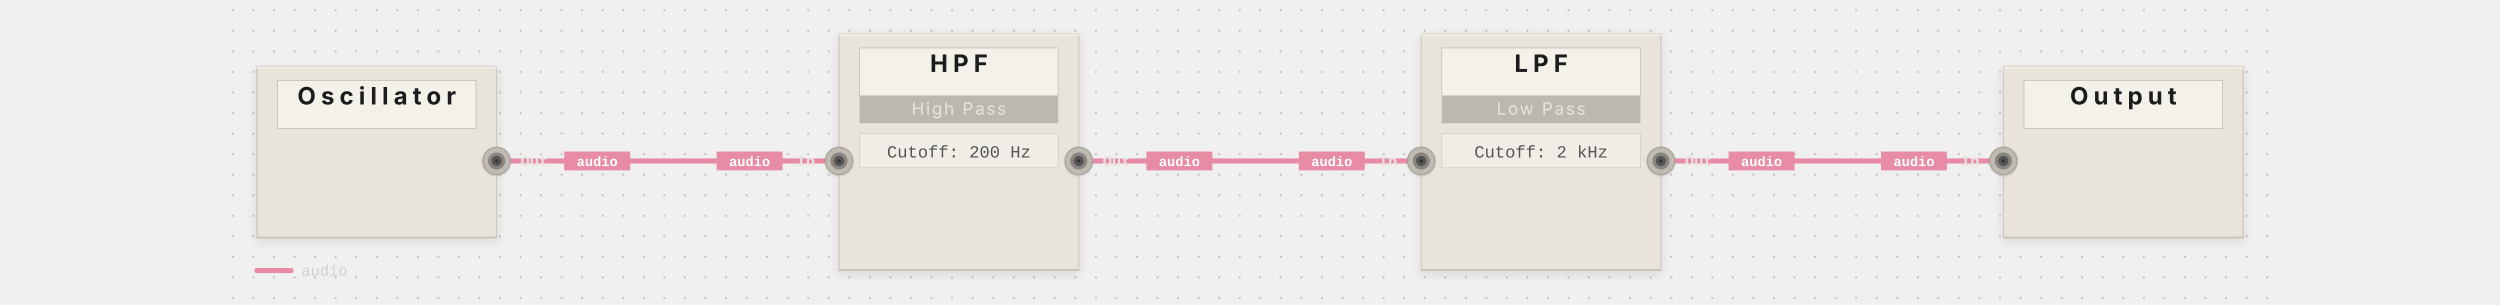
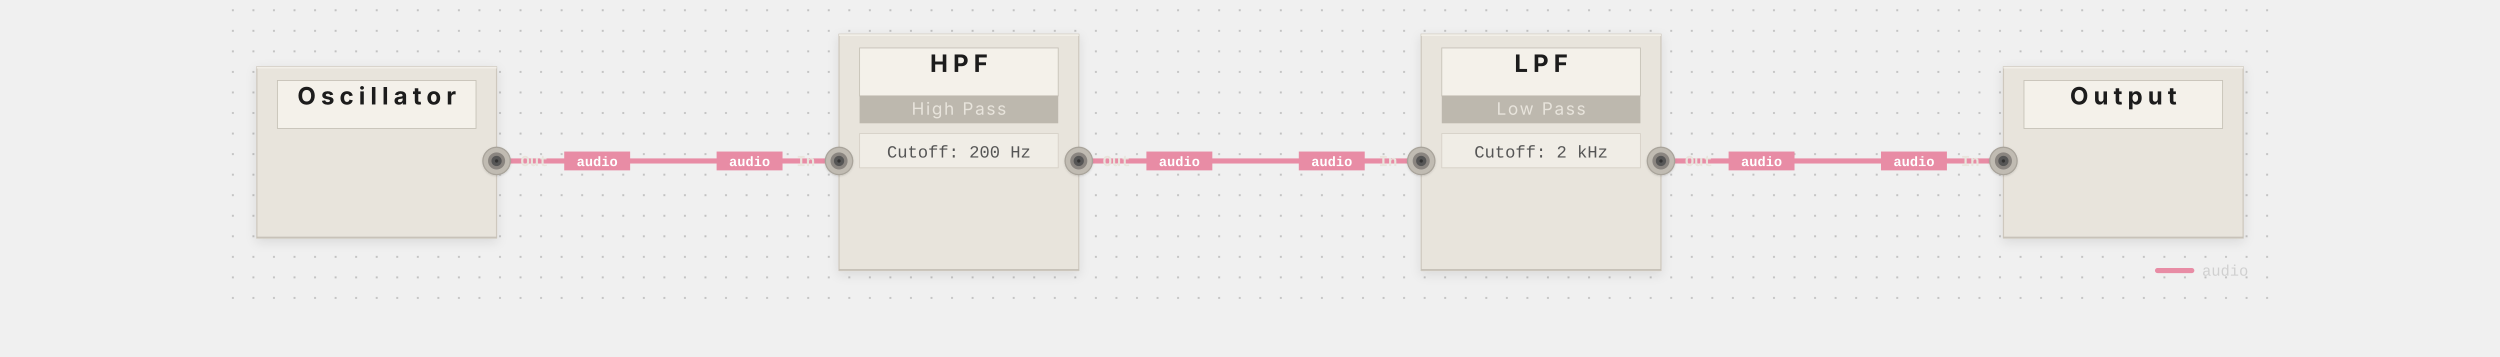
- <svg xmlns="http://www.w3.org/2000/svg" viewBox="-130 0 1460 178" width="100%" data-pf-min-width="1460" role="img" aria-labelledby="pf-c86ed9-title pf-c86ed9-desc">
+ <svg xmlns="http://www.w3.org/2000/svg" viewBox="-130 0 1460 208" width="100%" data-pf-min-width="1460" role="img" aria-labelledby="pf-72dfec-title pf-72dfec-desc">
  <style>@media print { .pf-panel, .pf-jack { filter: none; } }</style>
  <defs>
-     <filter id="pf-c86ed9-panel-shadow" x="-20%" y="-20%" width="140%" height="140%">
+     <filter id="pf-72dfec-panel-shadow" x="-20%" y="-20%" width="140%" height="140%">
      <feDropShadow dx="0" dy="2" stdDeviation="3" flood-opacity="0.1" />
    </filter>
-     <filter id="pf-c86ed9-jack-shadow" x="-20%" y="-20%" width="140%" height="140%">
+     <filter id="pf-72dfec-jack-shadow" x="-20%" y="-20%" width="140%" height="140%">
      <feDropShadow dx="0" dy="0.5" stdDeviation="0.8" flood-opacity="0.15" />
    </filter>
-     <pattern id="pf-c86ed9-dots" width="12" height="12" patternUnits="userSpaceOnUse">
+     <pattern id="pf-72dfec-dots" width="12" height="12" patternUnits="userSpaceOnUse">
      <circle cx="6" cy="6" r="0.5" fill="#555555" opacity="0.5" />
    </pattern>
  </defs>
  <g class="pf-layer-bg">
-     <rect width="1200" height="178" fill="url(#pf-c86ed9-dots)" />
+     <rect width="1200" height="178" fill="url(#pf-72dfec-dots)" />
  </g>
  <g class="pf-layer-cables">
    <path d="M 160 94 C 240 94, 280 94, 360 94" stroke="#e88ca5" stroke-width="3" fill="none" stroke-linecap="round" stroke-linejoin="round" data-connection="conn-0" data-signal="audio" />
    <path d="M 500 94 C 580 94, 620 94, 700 94" stroke="#e88ca5" stroke-width="3" fill="none" stroke-linecap="round" stroke-linejoin="round" data-connection="conn-1" data-signal="audio" />
    <path d="M 840 94 C 920 94, 960 94, 1040 94" stroke="#e88ca5" stroke-width="3" fill="none" stroke-linecap="round" stroke-linejoin="round" data-connection="conn-2" data-signal="audio" />
    <circle cx="160" cy="94" r="3.5" fill="#d47a93" />
    <circle cx="360" cy="94" r="3.5" fill="#d47a93" />
    <circle cx="500" cy="94" r="3.5" fill="#d47a93" />
    <circle cx="700" cy="94" r="3.5" fill="#d47a93" />
    <circle cx="840" cy="94" r="3.5" fill="#d47a93" />
    <circle cx="1040" cy="94" r="3.5" fill="#d47a93" />
  </g>
  <g class="pf-layer-panels">
-     <g data-module="HPF" filter="url(#pf-c86ed9-panel-shadow)">
+     <g data-module="HPF" filter="url(#pf-72dfec-panel-shadow)">
      <rect x="360" y="20" width="140" height="138" fill="#e8e4dc" stroke="#cec8be" stroke-width="0.75" rx="0" />
      <line x1="360" y1="20.5" x2="500" y2="20.5" stroke="#f2efe8" stroke-width="1" />
      <line x1="360" y1="157.5" x2="500" y2="157.5" stroke="#bdb8ae" stroke-width="0.5" />
      <rect x="372" y="28" width="116" height="28" fill="#f4f1ea" stroke="#c5c0b6" stroke-width="0.5" />
      <text x="430" y="42" text-anchor="middle" font-family="system-ui, -apple-system, BlinkMacSystemFont, 'Segoe UI', sans-serif" font-size="14" font-weight="700" fill="#1a1a1a" letter-spacing="3">HPF</text>
      <rect class="pf-sublabel-bar" x="372" y="56" width="116" height="16" fill="#bdb8ae" />
      <text x="430" y="67" text-anchor="middle" font-family="system-ui, -apple-system, BlinkMacSystemFont, 'Segoe UI', sans-serif" font-size="10" fill="#e8e4dc" letter-spacing="1">High Pass</text>
    </g>
-     <g data-module="LPF" filter="url(#pf-c86ed9-panel-shadow)">
+     <g data-module="LPF" filter="url(#pf-72dfec-panel-shadow)">
      <rect x="700" y="20" width="140" height="138" fill="#e8e4dc" stroke="#cec8be" stroke-width="0.75" rx="0" />
      <line x1="700" y1="20.5" x2="840" y2="20.5" stroke="#f2efe8" stroke-width="1" />
      <line x1="700" y1="157.5" x2="840" y2="157.5" stroke="#bdb8ae" stroke-width="0.5" />
      <rect x="712" y="28" width="116" height="28" fill="#f4f1ea" stroke="#c5c0b6" stroke-width="0.5" />
      <text x="770" y="42" text-anchor="middle" font-family="system-ui, -apple-system, BlinkMacSystemFont, 'Segoe UI', sans-serif" font-size="14" font-weight="700" fill="#1a1a1a" letter-spacing="3">LPF</text>
      <rect class="pf-sublabel-bar" x="712" y="56" width="116" height="16" fill="#bdb8ae" />
      <text x="770" y="67" text-anchor="middle" font-family="system-ui, -apple-system, BlinkMacSystemFont, 'Segoe UI', sans-serif" font-size="10" fill="#e8e4dc" letter-spacing="1">Low Pass</text>
    </g>
-     <g data-module="Oscillator" filter="url(#pf-c86ed9-panel-shadow)">
+     <g data-module="Oscillator" filter="url(#pf-72dfec-panel-shadow)">
      <rect x="20" y="39" width="140" height="100" fill="#e8e4dc" stroke="#cec8be" stroke-width="0.75" rx="0" />
      <line x1="20" y1="39.5" x2="160" y2="39.5" stroke="#f2efe8" stroke-width="1" />
      <line x1="20" y1="138.5" x2="160" y2="138.5" stroke="#bdb8ae" stroke-width="0.5" />
      <rect x="32" y="47" width="116" height="28" fill="#f4f1ea" stroke="#c5c0b6" stroke-width="0.5" />
      <text x="90" y="61" text-anchor="middle" font-family="system-ui, -apple-system, BlinkMacSystemFont, 'Segoe UI', sans-serif" font-size="14" font-weight="700" fill="#1a1a1a" letter-spacing="3">Oscillator</text>
    </g>
-     <g data-module="Output" filter="url(#pf-c86ed9-panel-shadow)">
+     <g data-module="Output" filter="url(#pf-72dfec-panel-shadow)">
      <rect x="1040" y="39" width="140" height="100" fill="#e8e4dc" stroke="#cec8be" stroke-width="0.75" rx="0" />
      <line x1="1040" y1="39.5" x2="1180" y2="39.5" stroke="#f2efe8" stroke-width="1" />
      <line x1="1040" y1="138.5" x2="1180" y2="138.5" stroke="#bdb8ae" stroke-width="0.5" />
      <rect x="1052" y="47" width="116" height="28" fill="#f4f1ea" stroke="#c5c0b6" stroke-width="0.5" />
      <text x="1110" y="61" text-anchor="middle" font-family="system-ui, -apple-system, BlinkMacSystemFont, 'Segoe UI', sans-serif" font-size="14" font-weight="700" fill="#1a1a1a" letter-spacing="3">Output</text>
    </g>
  </g>
  <g class="pf-layer-params">
    <rect x="372" y="78" width="116" height="20" fill="#f0ede6" stroke="#d5d0c6" stroke-width="0.5" />
    <text x="430" y="92" text-anchor="middle" font-family="'SF Mono', 'Fira Code', Consolas, 'Courier New', monospace" font-size="10" fill="#555555">Cutoff: 200 Hz</text>
    <rect x="712" y="78" width="116" height="20" fill="#f0ede6" stroke="#d5d0c6" stroke-width="0.5" />
    <text x="770" y="92" text-anchor="middle" font-family="'SF Mono', 'Fira Code', Consolas, 'Courier New', monospace" font-size="10" fill="#555555">Cutoff: 2 kHz</text>
  </g>
  <g class="pf-layer-jacks">
-     <g data-port="hpf.in" filter="url(#pf-c86ed9-jack-shadow)">
+     <g data-port="hpf.in" filter="url(#pf-72dfec-jack-shadow)">
      <circle cx="360" cy="94" r="8" fill="#c0bbb2" stroke="#a8a39a" stroke-width="0.75" />
      <circle cx="360" cy="94" r="5" fill="#8a8580" />
      <circle cx="360" cy="94" r="3" fill="#555555" />
      <circle cx="360" cy="94" r="1" fill="#333333" />
    </g>
-     <g data-port="hpf.out" filter="url(#pf-c86ed9-jack-shadow)">
+     <g data-port="hpf.out" filter="url(#pf-72dfec-jack-shadow)">
      <circle cx="500" cy="94" r="8" fill="#c0bbb2" stroke="#a8a39a" stroke-width="0.75" />
      <circle cx="500" cy="94" r="5" fill="#8a8580" />
      <circle cx="500" cy="94" r="3" fill="#555555" />
      <circle cx="500" cy="94" r="1" fill="#333333" />
    </g>
-     <g data-port="lpf.in" filter="url(#pf-c86ed9-jack-shadow)">
+     <g data-port="lpf.in" filter="url(#pf-72dfec-jack-shadow)">
      <circle cx="700" cy="94" r="8" fill="#c0bbb2" stroke="#a8a39a" stroke-width="0.75" />
      <circle cx="700" cy="94" r="5" fill="#8a8580" />
      <circle cx="700" cy="94" r="3" fill="#555555" />
      <circle cx="700" cy="94" r="1" fill="#333333" />
    </g>
-     <g data-port="lpf.out" filter="url(#pf-c86ed9-jack-shadow)">
+     <g data-port="lpf.out" filter="url(#pf-72dfec-jack-shadow)">
      <circle cx="840" cy="94" r="8" fill="#c0bbb2" stroke="#a8a39a" stroke-width="0.75" />
      <circle cx="840" cy="94" r="5" fill="#8a8580" />
      <circle cx="840" cy="94" r="3" fill="#555555" />
      <circle cx="840" cy="94" r="1" fill="#333333" />
    </g>
-     <g data-port="oscillator.out" filter="url(#pf-c86ed9-jack-shadow)">
+     <g data-port="oscillator.out" filter="url(#pf-72dfec-jack-shadow)">
      <circle cx="160" cy="94" r="8" fill="#c0bbb2" stroke="#a8a39a" stroke-width="0.75" />
      <circle cx="160" cy="94" r="5" fill="#8a8580" />
      <circle cx="160" cy="94" r="3" fill="#555555" />
      <circle cx="160" cy="94" r="1" fill="#333333" />
    </g>
-     <g data-port="output.in" filter="url(#pf-c86ed9-jack-shadow)">
+     <g data-port="output.in" filter="url(#pf-72dfec-jack-shadow)">
      <circle cx="1040" cy="94" r="8" fill="#c0bbb2" stroke="#a8a39a" stroke-width="0.75" />
      <circle cx="1040" cy="94" r="5" fill="#8a8580" />
      <circle cx="1040" cy="94" r="3" fill="#555555" />
      <circle cx="1040" cy="94" r="1" fill="#333333" />
    </g>
  </g>
  <g class="pf-layer-labels">
    <text x="346" y="97" font-family="'SF Mono', 'Fira Code', Consolas, 'Courier New', monospace" font-size="9" fill="#e8e4dc" font-weight="600" text-anchor="end">In</text>
    <rect class="pf-port-pill" x="288.5" y="88.5" width="38.5" height="11" rx="0" fill="#e88ca5" data-signal="audio" />
    <text class="pf-port-pill-text" x="307.75" y="97" text-anchor="middle" font-family="'SF Mono', 'Fira Code', Consolas, 'Courier New', monospace" font-size="8" fill="#ffffff" font-weight="600">audio</text>
    <text x="514" y="97" font-family="'SF Mono', 'Fira Code', Consolas, 'Courier New', monospace" font-size="9" fill="#e8e4dc" font-weight="600" text-anchor="start">Out</text>
    <rect class="pf-port-pill" x="539.5" y="88.5" width="38.5" height="11" rx="0" fill="#e88ca5" data-signal="audio" />
    <text class="pf-port-pill-text" x="558.75" y="97" text-anchor="middle" font-family="'SF Mono', 'Fira Code', Consolas, 'Courier New', monospace" font-size="8" fill="#ffffff" font-weight="600">audio</text>
    <text x="686" y="97" font-family="'SF Mono', 'Fira Code', Consolas, 'Courier New', monospace" font-size="9" fill="#e8e4dc" font-weight="600" text-anchor="end">In</text>
    <rect class="pf-port-pill" x="628.5" y="88.5" width="38.5" height="11" rx="0" fill="#e88ca5" data-signal="audio" />
    <text class="pf-port-pill-text" x="647.75" y="97" text-anchor="middle" font-family="'SF Mono', 'Fira Code', Consolas, 'Courier New', monospace" font-size="8" fill="#ffffff" font-weight="600">audio</text>
    <text x="854" y="97" font-family="'SF Mono', 'Fira Code', Consolas, 'Courier New', monospace" font-size="9" fill="#e8e4dc" font-weight="600" text-anchor="start">Out</text>
    <rect class="pf-port-pill" x="879.5" y="88.5" width="38.5" height="11" rx="0" fill="#e88ca5" data-signal="audio" />
    <text class="pf-port-pill-text" x="898.75" y="97" text-anchor="middle" font-family="'SF Mono', 'Fira Code', Consolas, 'Courier New', monospace" font-size="8" fill="#ffffff" font-weight="600">audio</text>
    <text x="174" y="97" font-family="'SF Mono', 'Fira Code', Consolas, 'Courier New', monospace" font-size="9" fill="#e8e4dc" font-weight="600" text-anchor="start">Out</text>
    <rect class="pf-port-pill" x="199.5" y="88.5" width="38.5" height="11" rx="0" fill="#e88ca5" data-signal="audio" />
    <text class="pf-port-pill-text" x="218.75" y="97" text-anchor="middle" font-family="'SF Mono', 'Fira Code', Consolas, 'Courier New', monospace" font-size="8" fill="#ffffff" font-weight="600">audio</text>
    <text x="1026" y="97" font-family="'SF Mono', 'Fira Code', Consolas, 'Courier New', monospace" font-size="9" fill="#e8e4dc" font-weight="600" text-anchor="end">In</text>
    <rect class="pf-port-pill" x="968.5" y="88.5" width="38.5" height="11" rx="0" fill="#e88ca5" data-signal="audio" />
    <text class="pf-port-pill-text" x="987.75" y="97" text-anchor="middle" font-family="'SF Mono', 'Fira Code', Consolas, 'Courier New', monospace" font-size="8" fill="#ffffff" font-weight="600">audio</text>
  </g>
  <g class="pf-layer-annotations" />
  <g class="pf-layer-legend">
-     <g transform="translate(20, 158)">
+     <g transform="translate(1130, 158)">
      <line x1="0" y1="0" x2="20" y2="0" stroke="#e88ca5" stroke-width="3" stroke-linecap="round" />
      <text x="26" y="3" font-family="'SF Mono', 'Fira Code', Consolas, 'Courier New', monospace" font-size="9" fill="#d0d0d0">audio</text>
    </g>
  </g>
</svg>
